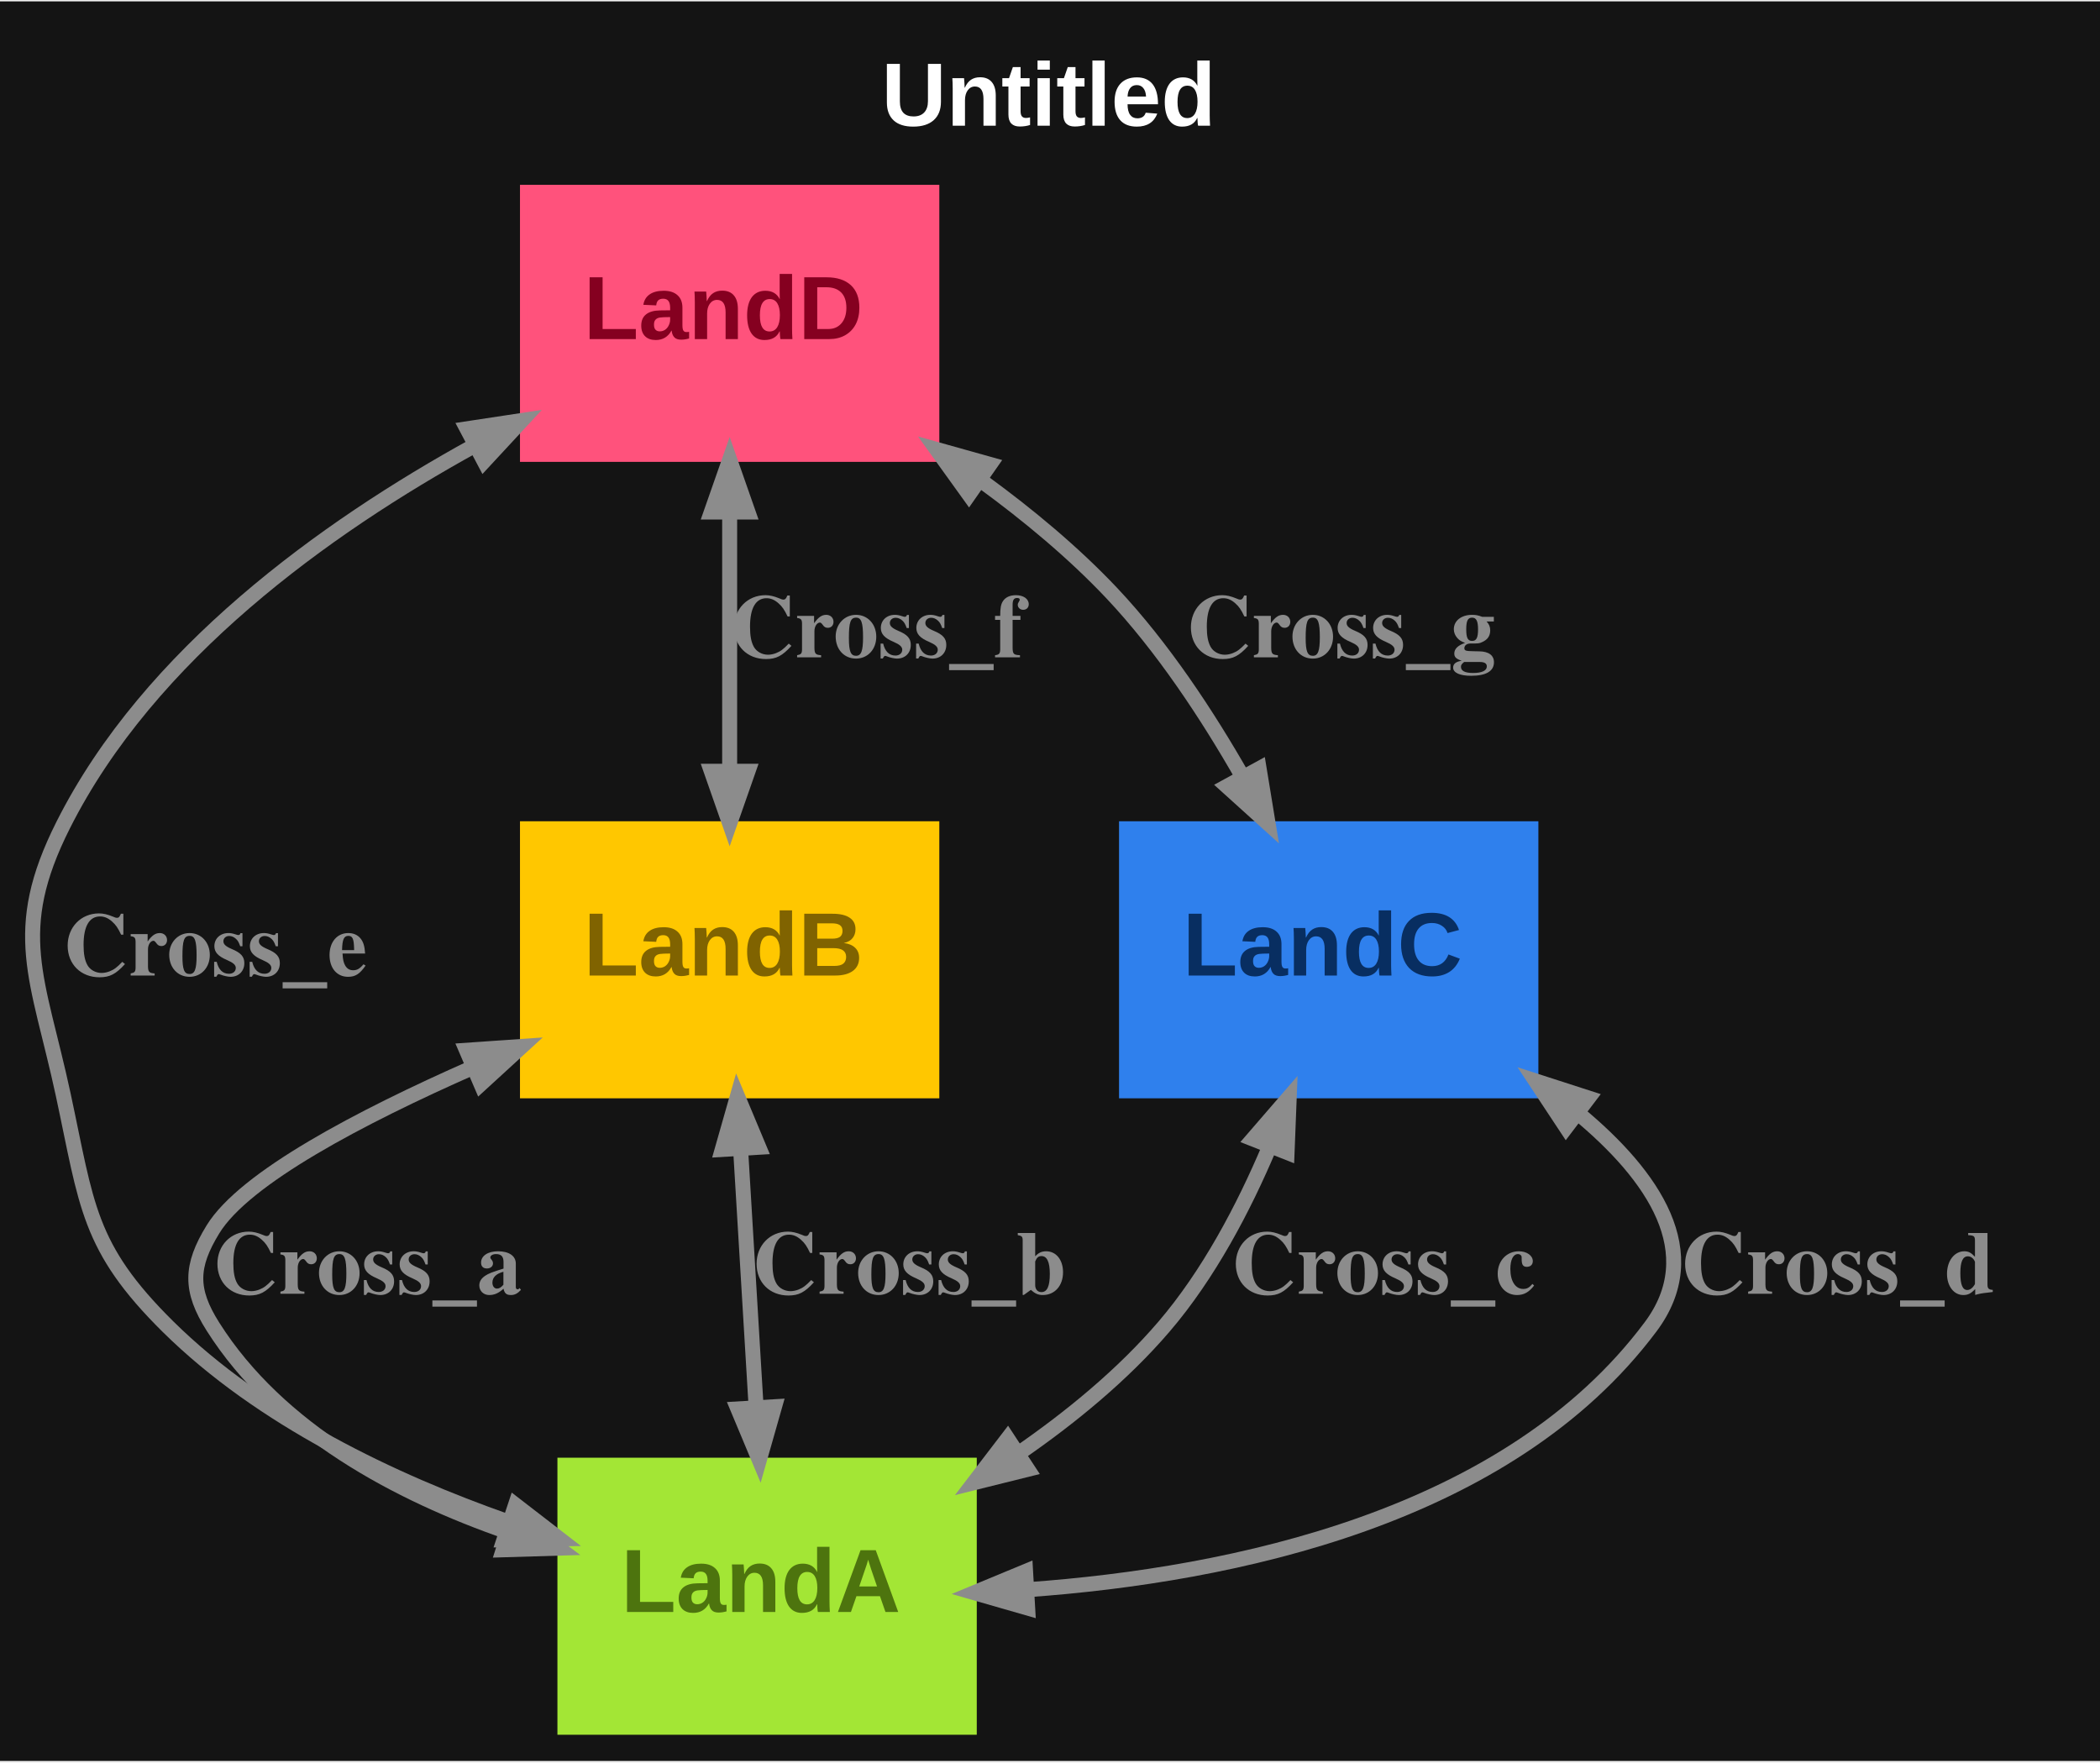
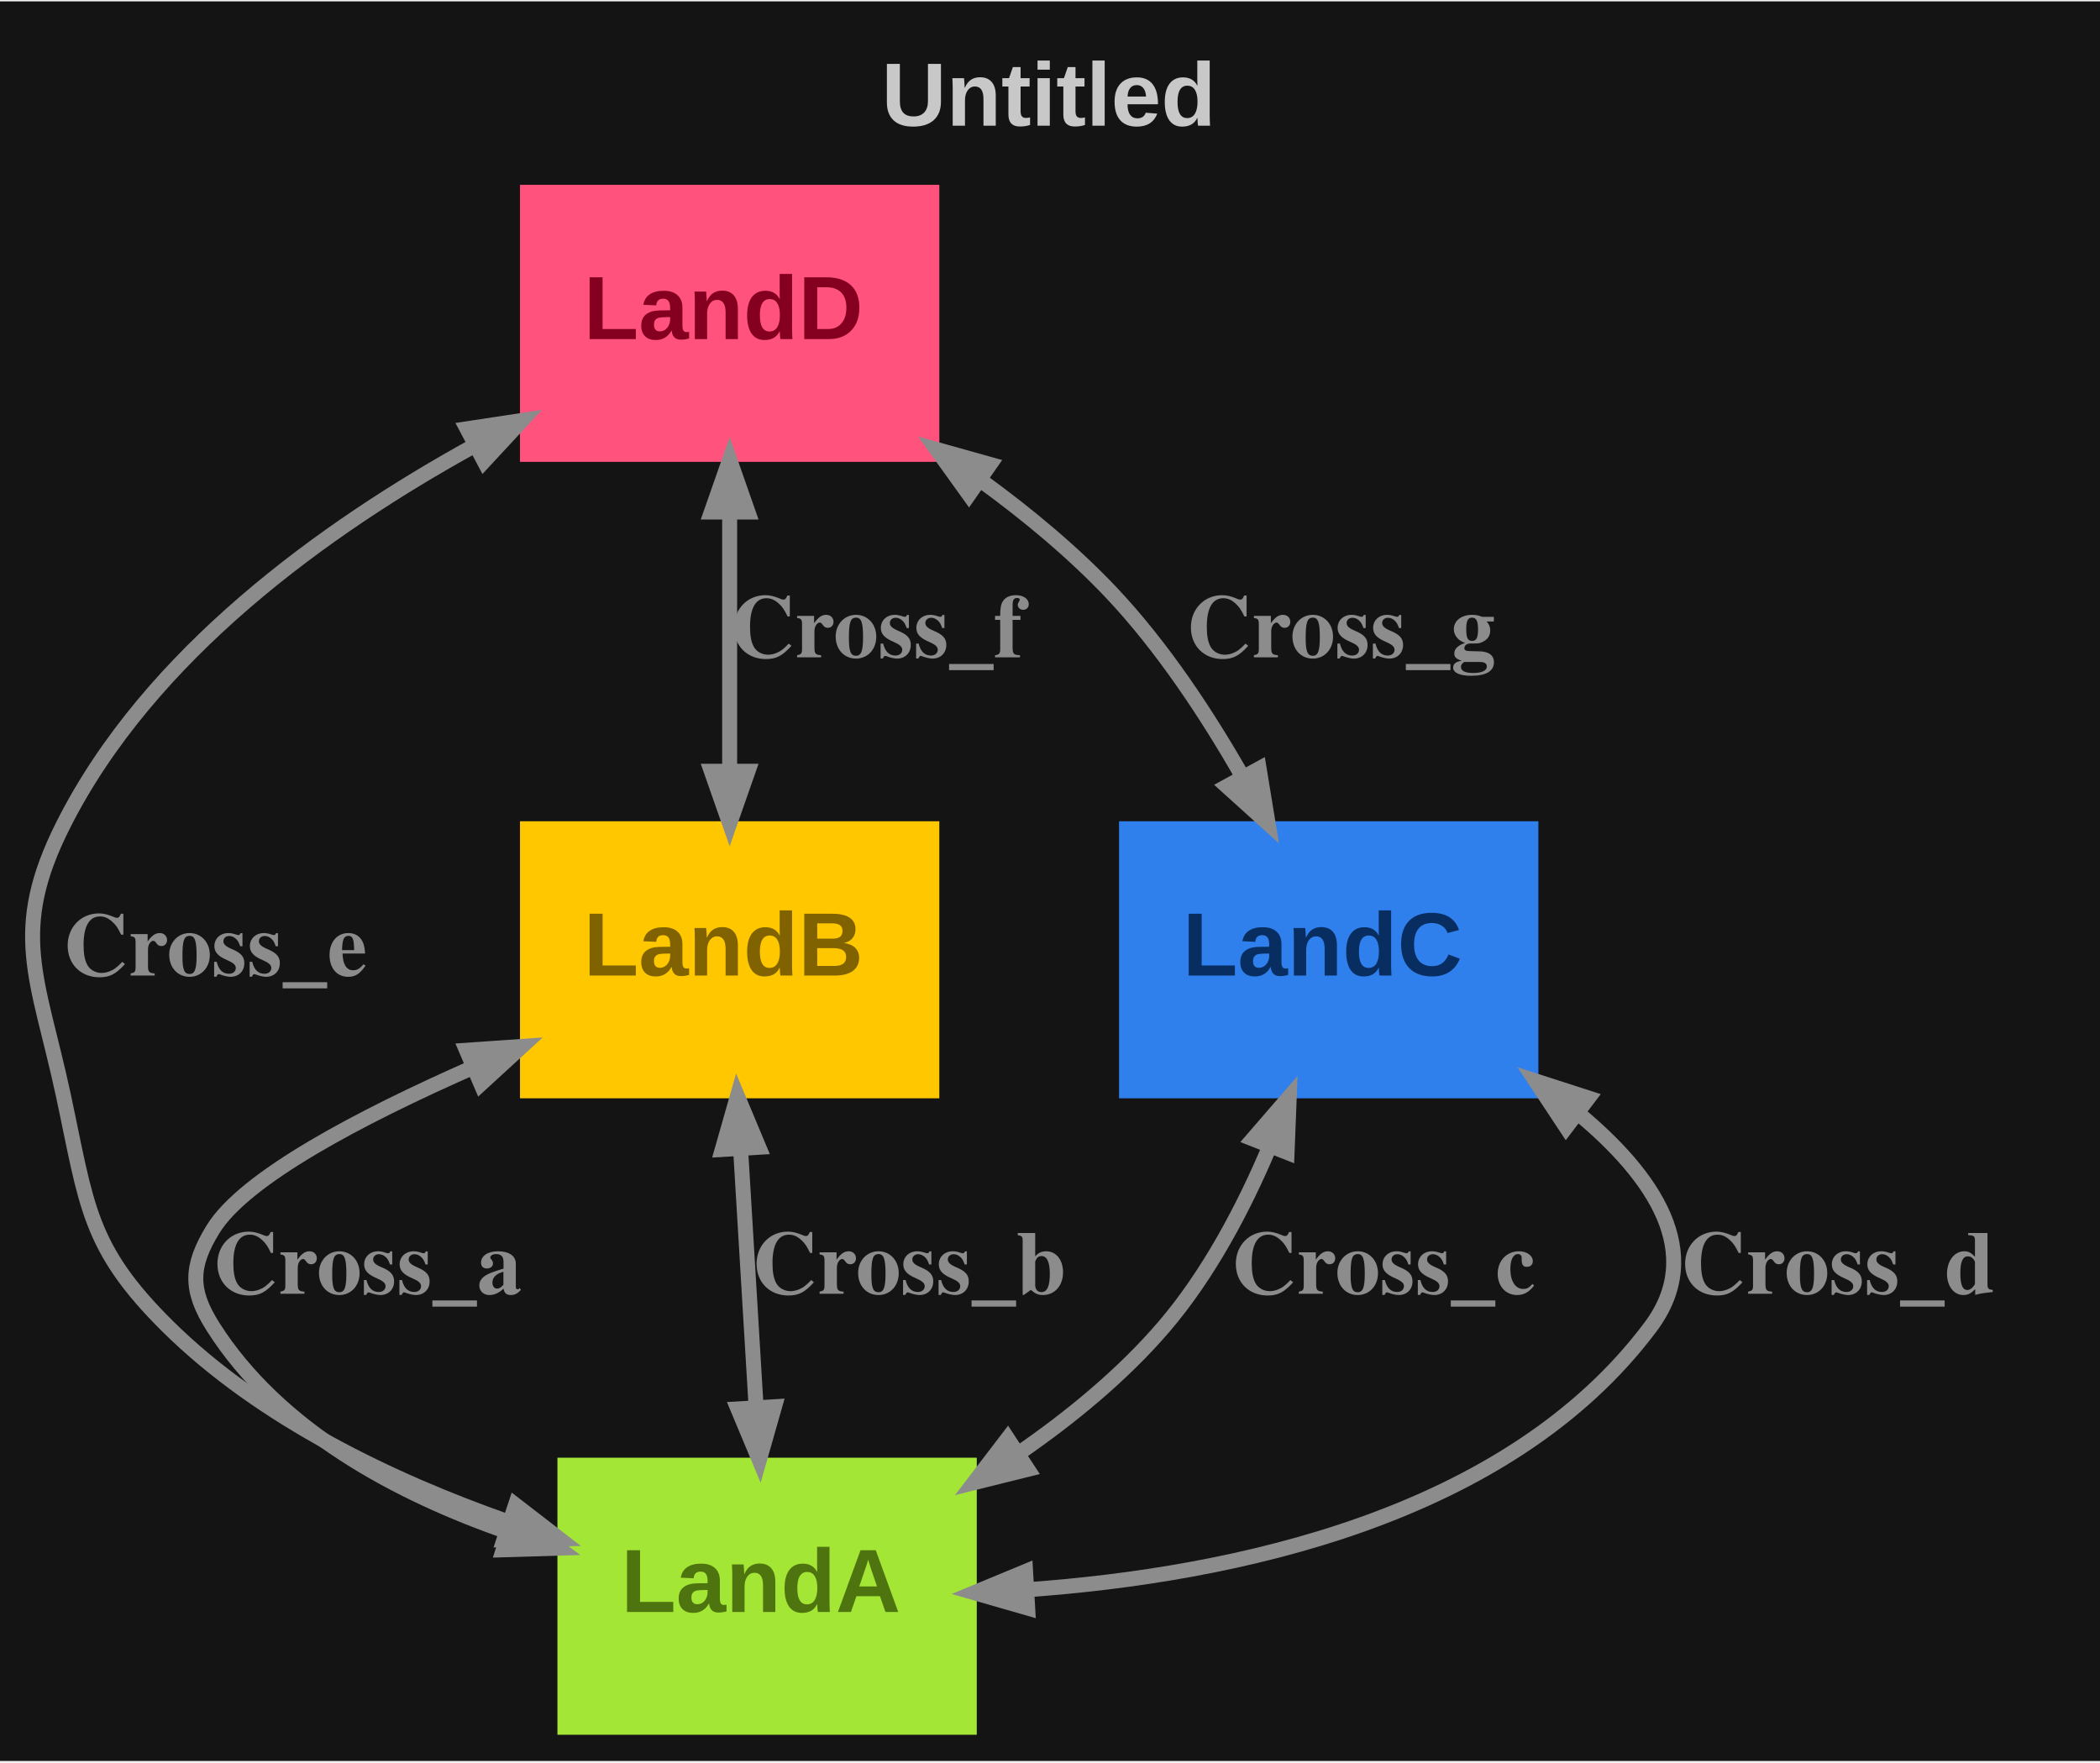
<svg xmlns="http://www.w3.org/2000/svg" width="280pt" height="235pt" viewBox="0.00 0.00 280.44 235.00">
  <g id="graph0" class="graph" transform="scale(1 1) rotate(0) translate(4 231)">
    <polygon fill="#141414" stroke="transparent" points="-4,4 -4,-231 276.44,-231 276.44,4 -4,4" />
-     <text text-anchor="start" x="113.72" y="-214.4" font-family="Arial" font-weight="bold" font-size="12.00" fill="#ffffff">Untitled</text>
+     <text text-anchor="start" x="113.72" y="-214.4" font-family="Arial" font-weight="bold" font-size="12.00" fill="#c8c8c8">Untitled</text>
    <g id="node1" class="node">
      <polygon fill="#a3e635" stroke="#a3e635" points="125.94,-36 70.94,-36 70.94,0 125.94,0 125.94,-36" />
      <text text-anchor="start" x="78.94" y="-15.9" font-family="Arial" font-weight="bold" font-size="12.00" fill="#4d740e">LandA</text>
    </g>
    <g id="node2" class="node">
      <polygon fill="#ffc700" stroke="#ffc700" points="120.94,-121 65.94,-121 65.94,-85 120.94,-85 120.94,-121" />
      <text text-anchor="start" x="73.94" y="-100.9" font-family="Arial" font-weight="bold" font-size="12.00" fill="#806300">LandB</text>
    </g>
    <g id="edge1" class="edge">
      <path fill="none" stroke="#8c8c8c" stroke-width="2" d="M59.23,-88.66C44.05,-81.97 28.65,-73.86 24.44,-67 21.42,-62.08 21.35,-58.88 24.44,-54 33.21,-40.15 49.1,-31.68 63.91,-26.55" />
      <polygon fill="#8c8c8c" stroke="#8c8c8c" stroke-width="2" points="58.29,-90.92 65.69,-91.43 60.22,-86.42 58.29,-90.92" />
      <polygon fill="#8c8c8c" stroke="#8c8c8c" stroke-width="2" points="64.68,-28.87 70.61,-24.42 63.2,-24.2 64.68,-28.87" />
      <text text-anchor="start" x="24.44" y="-58.4" font-family="Times,serif" font-weight="bold" font-size="12.00" fill="#8c8c8c">Cross_a</text>
    </g>
    <g id="edge2" class="edge">
      <path fill="none" stroke="#8c8c8c" stroke-width="2" d="M94.9,-77.74C95.55,-66.91 96.32,-54.17 96.97,-43.33" />
      <polygon fill="#8c8c8c" stroke="#8c8c8c" stroke-width="2" points="92.45,-77.67 94.48,-84.8 97.34,-77.96 92.45,-77.67" />
      <polygon fill="#8c8c8c" stroke="#8c8c8c" stroke-width="2" points="99.43,-43.31 97.4,-36.18 94.54,-43.02 99.43,-43.31" />
      <text text-anchor="start" x="96.44" y="-58.4" font-family="Times,serif" font-weight="bold" font-size="12.00" fill="#8c8c8c">Cross_b</text>
    </g>
    <g id="node3" class="node">
      <polygon fill="#2f80ed" stroke="#2f80ed" points="200.94,-121 145.94,-121 145.94,-85 200.94,-85 200.94,-121" />
      <text text-anchor="start" x="153.94" y="-100.9" font-family="Arial" font-weight="bold" font-size="12.00" fill="#082e61">LandC</text>
    </g>
    <g id="edge3" class="edge">
      <path fill="none" stroke="#8c8c8c" stroke-width="2" d="M165.53,-78.01C162.07,-69.81 157.4,-60.96 151.44,-54 145.95,-47.59 139,-41.88 131.96,-37.03" />
      <polygon fill="#8c8c8c" stroke="#8c8c8c" stroke-width="2" points="163.32,-79.07 168.17,-84.68 167.88,-77.27 163.32,-79.07" />
      <polygon fill="#8c8c8c" stroke="#8c8c8c" stroke-width="2" points="133.25,-34.95 126.05,-33.16 130.56,-39.05 133.25,-34.95" />
      <text text-anchor="start" x="160.44" y="-58.4" font-family="Times,serif" font-weight="bold" font-size="12.00" fill="#8c8c8c">Cross_c</text>
    </g>
    <g id="edge4" class="edge">
      <path fill="none" stroke="#8c8c8c" stroke-width="2" d="M206.67,-82.56C216.92,-74.08 223.79,-63.85 216.44,-54 197.43,-28.54 160.69,-20.84 133.23,-18.87" />
      <polygon fill="#8c8c8c" stroke="#8c8c8c" stroke-width="2" points="205.15,-80.63 201.06,-86.82 208.12,-84.54 205.15,-80.63" />
      <polygon fill="#8c8c8c" stroke="#8c8c8c" stroke-width="2" points="133.24,-16.42 126.11,-18.47 132.96,-21.31 133.24,-16.42" />
      <text text-anchor="start" x="220.44" y="-58.4" font-family="Times,serif" font-weight="bold" font-size="12.00" fill="#8c8c8c">Cross_d</text>
    </g>
    <g id="node4" class="node">
      <polygon fill="#ff527c" stroke="#ff527c" points="120.94,-206 65.94,-206 65.94,-170 120.94,-170 120.94,-206" />
      <text text-anchor="start" x="73.94" y="-185.9" font-family="Arial" font-weight="bold" font-size="12.00" fill="#850020">LandD</text>
    </g>
    <g id="edge5" class="edge">
      <path fill="none" stroke="#8c8c8c" stroke-width="2" d="M59.35,-171.67C39.39,-160.68 15.91,-143.79 4.44,-121 -2.76,-106.71 1.07,-100.64 4.44,-85 7.62,-70.22 7.69,-64.63 18.44,-54 30.88,-41.71 48.34,-33.39 63.79,-27.96" />
      <polygon fill="#8c8c8c" stroke="#8c8c8c" stroke-width="2" points="58.36,-173.92 65.69,-175.03 60.65,-169.59 58.36,-173.92" />
      <polygon fill="#8c8c8c" stroke="#8c8c8c" stroke-width="2" points="64.84,-30.19 70.71,-25.66 63.3,-25.54 64.84,-30.19" />
      <text text-anchor="start" x="4.44" y="-100.9" font-family="Times,serif" font-weight="bold" font-size="12.00" fill="#8c8c8c">Cross_e</text>
    </g>
    <g id="edge6" class="edge">
      <path fill="none" stroke="#8c8c8c" stroke-width="2" d="M93.44,-162.74C93.44,-151.91 93.44,-139.17 93.44,-128.33" />
      <polygon fill="#8c8c8c" stroke="#8c8c8c" stroke-width="2" points="90.99,-162.8 93.44,-169.8 95.89,-162.8 90.99,-162.8" />
      <polygon fill="#8c8c8c" stroke="#8c8c8c" stroke-width="2" points="95.89,-128.18 93.44,-121.18 90.99,-128.18 95.89,-128.18" />
      <text text-anchor="start" x="93.44" y="-143.4" font-family="Times,serif" font-weight="bold" font-size="12.00" fill="#8c8c8c">Cross_f</text>
    </g>
    <g id="edge7" class="edge">
      <path fill="none" stroke="#8c8c8c" stroke-width="2" d="M127.18,-166.88C133.3,-162.42 139.35,-157.39 144.44,-152 151.25,-144.78 157.24,-135.69 161.98,-127.37" />
      <polygon fill="#8c8c8c" stroke="#8c8c8c" stroke-width="2" points="125.4,-165.14 121.07,-171.16 128.21,-169.16 125.4,-165.14" />
      <polygon fill="#8c8c8c" stroke="#8c8c8c" stroke-width="2" points="164.15,-128.52 165.35,-121.2 159.85,-126.17 164.15,-128.52" />
      <text text-anchor="start" x="154.44" y="-143.4" font-family="Times,serif" font-weight="bold" font-size="12.00" fill="#8c8c8c">Cross_g</text>
    </g>
  </g>
</svg>
